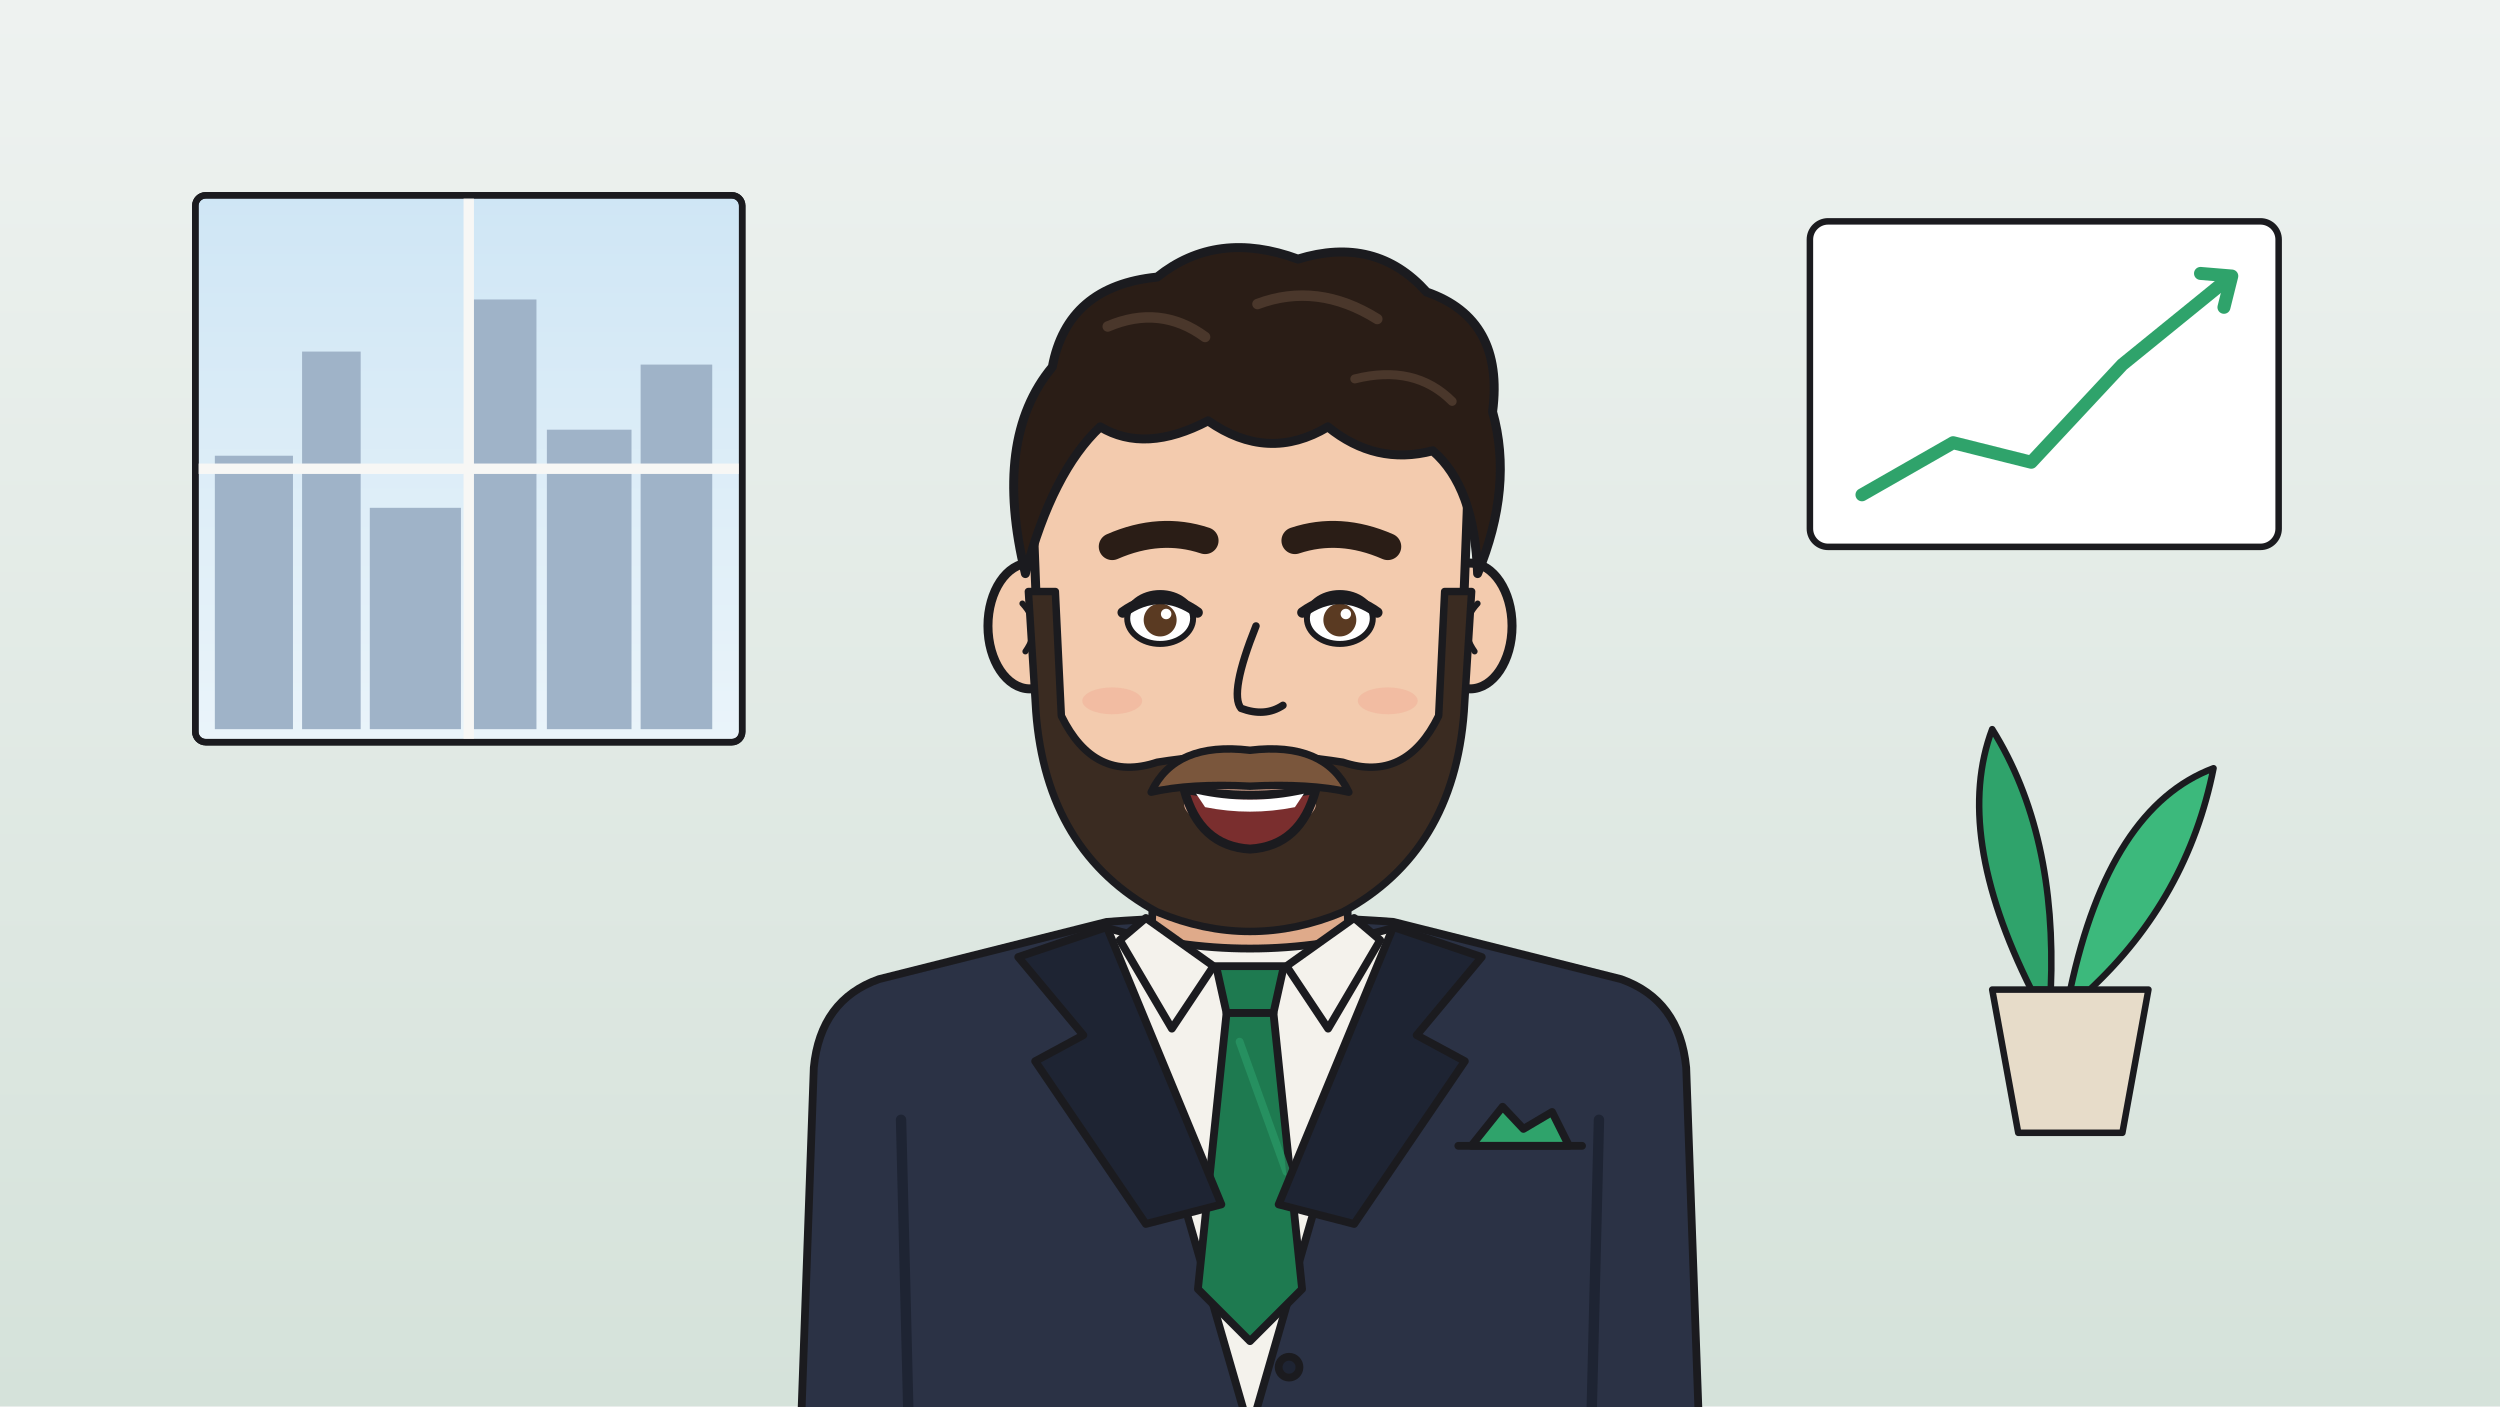
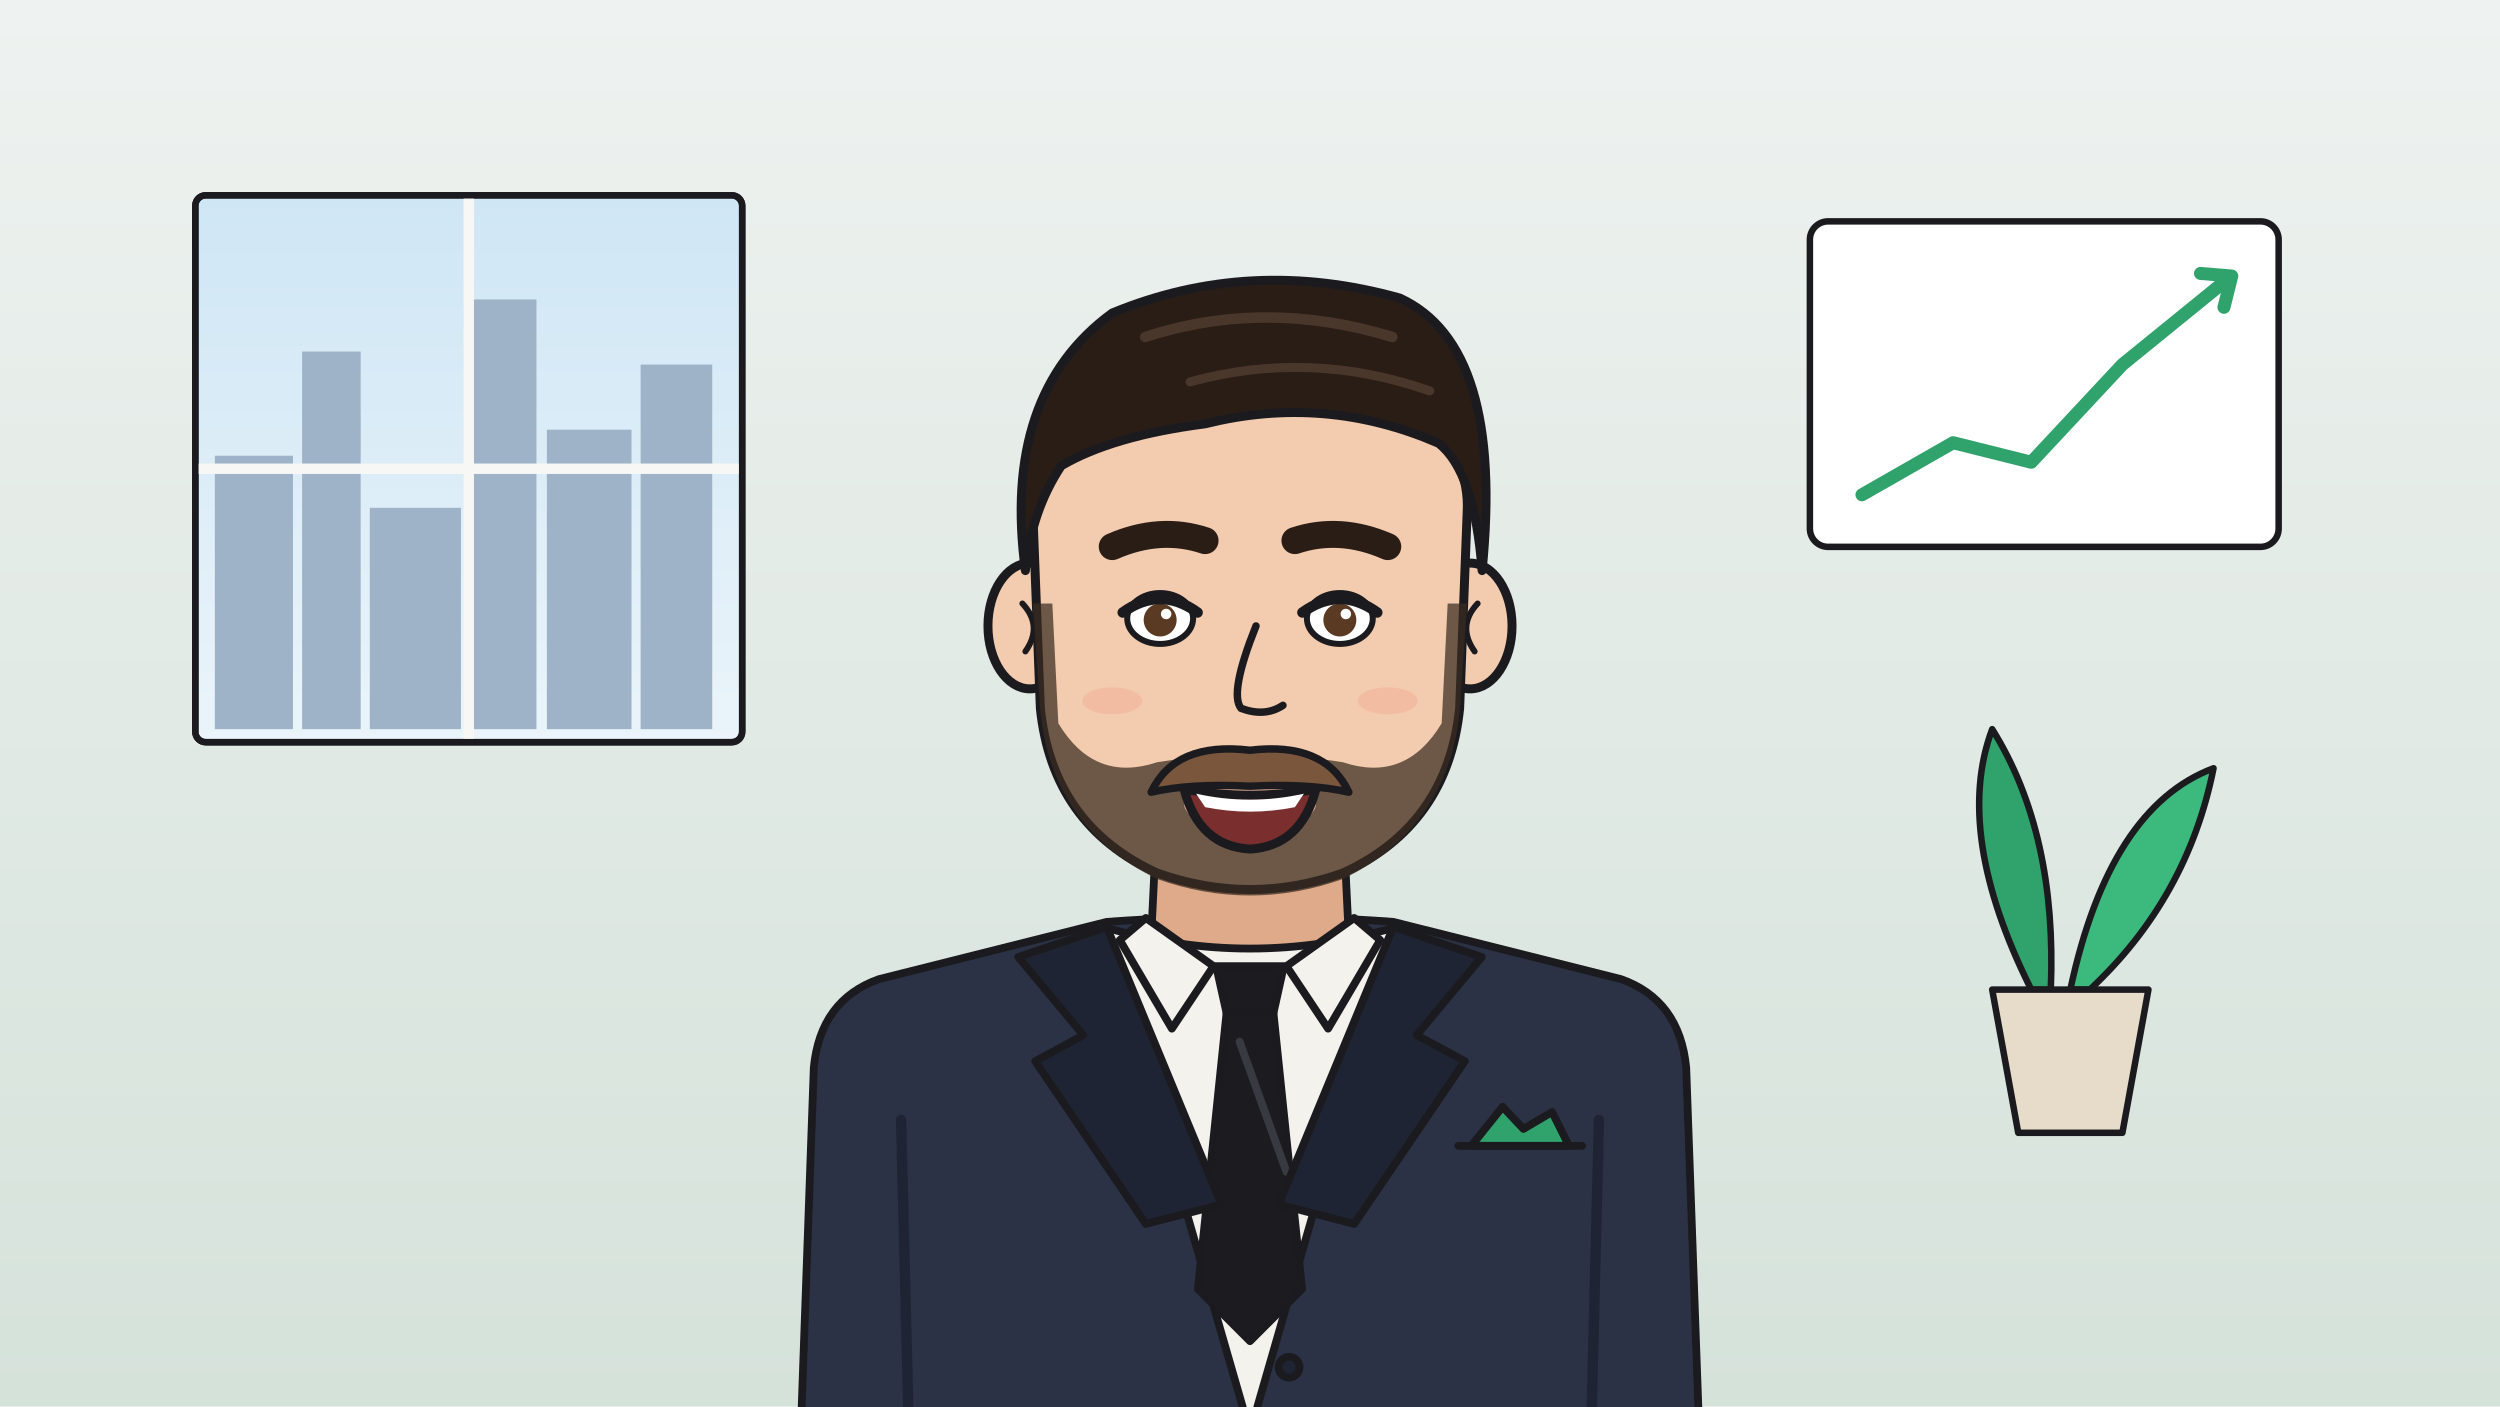
<svg xmlns="http://www.w3.org/2000/svg" width="1920" height="1080" viewBox="0 0 1920 1080">
  <defs>
    <linearGradient id="bg" x1="0" y1="0" x2="0" y2="1">
      <stop offset="0" stop-color="#EEF2F0" />
      <stop offset="1" stop-color="#D5E2DA" />
    </linearGradient>
    <linearGradient id="sky" x1="0" y1="0" x2="0" y2="1">
      <stop offset="0" stop-color="#CFE6F5" />
      <stop offset="1" stop-color="#EAF4FA" />
    </linearGradient>
  </defs>
  <rect width="1920" height="1080" fill="url(#bg)" />
  <g stroke="#1B1B1F" stroke-width="5" stroke-linejoin="round">
    <rect x="150" y="150" width="420" height="420" rx="8" fill="url(#sky)" />
    <g stroke="none">
      <rect x="165" y="350" width="60" height="210" fill="#9FB3C8" />
      <rect x="232" y="270" width="45" height="290" fill="#9FB3C8" />
      <rect x="284" y="390" width="70" height="170" fill="#9FB3C8" />
      <rect x="362" y="230" width="50" height="330" fill="#9FB3C8" />
      <rect x="420" y="330" width="65" height="230" fill="#9FB3C8" />
      <rect x="492" y="280" width="55" height="280" fill="#9FB3C8" />
    </g>
    <path d="M360 150 L360 570 M150 360 L570 360" fill="none" stroke-width="8" stroke="#F7F7F5" />
    <rect x="150" y="150" width="420" height="420" rx="8" fill="none" />
  </g>
  <g stroke="#1B1B1F" stroke-width="5" stroke-linejoin="round" fill="none">
    <rect x="1390" y="170" width="360" height="250" rx="14" fill="#FFFFFF" />
    <path d="M1430 380 L1500 340 L1560 355 L1630 280 L1710 215" stroke="#2FA36B" stroke-width="10" stroke-linecap="round" />
    <path d="M1690 210 L1714 212 L1708 236" stroke="#2FA36B" stroke-width="10" stroke-linecap="round" />
  </g>
  <g stroke="#1B1B1F" stroke-width="5" stroke-linejoin="round">
    <path d="M1560 760 Q1500 640 1530 560 Q1580 640 1575 760 Z" fill="#2FA36B" />
    <path d="M1590 760 Q1620 620 1700 590 Q1680 690 1605 760 Z" fill="#3CB97C" />
    <path d="M1530 760 L1650 760 L1630 870 L1550 870 Z" fill="#E7DCC9" />
  </g>
  <g stroke="#1B1B1F" stroke-width="6" stroke-linejoin="round" stroke-linecap="round">
    <path d="M615 1100 L625 820 Q630 768 675 752              L850 708 Q960 700 1070 708 L1245 752              Q1290 768 1295 820 L1305 1100 Z" fill="#2B3245" />
    <path d="M698 1100 L692 860" fill="none" stroke="#1E2433" stroke-width="8" />
    <path d="M1222 1100 L1228 860" fill="none" stroke="#1E2433" stroke-width="8" />
    <path d="M888 640 L884 722 Q960 760 1036 722 L1032 640 Z" fill="#DFAA8A" />
    <path d="M848 712 L960 1100 L1072 712 Q960 745 848 712 Z" fill="#F4F2EC" />
-     <path d="M934 742 L986 742 L978 778 L942 778 Z" fill="#1E7A50" />
-     <path d="M942 778 L978 778 L1000 990 L960 1030 L920 990 Z" fill="#1E7A50" />
-     <path d="M952 800 L988 900" fill="none" stroke="#2A9A67" stroke-width="6" opacity="0.7" />
+     <path d="M934 742 L986 742 L978 778 L942 778 Z" fill="#1C1C20" />
+     <path d="M942 778 L978 778 L1000 990 L960 1030 L920 990 Z" fill="#1C1C20" />
+     <path d="M952 800 L988 900" fill="none" stroke="#3C3C46" stroke-width="6" opacity="0.9" />
    <path d="M880 705 L932 742 L900 790 L860 722 Z" fill="#F4F2EC" />
    <path d="M1040 705 L988 742 L1020 790 L1060 722 Z" fill="#F4F2EC" />
    <polygon points="850 712 938 925 880 940 795 815 832 795 782 735" fill="#1E2433" />
    <polygon points="1070 712 982 925 1040 940 1125 815 1088 795 1138 735" fill="#1E2433" />
    <path d="M1130 880 L1205 880 L1192 854 L1170 867 L1154 850 Z" fill="#2FA36B" />
    <path d="M1120 880 L1215 880" fill="none" />
    <circle cx="990" cy="1050" r="8" fill="#1E2433" />
  </g>
  <g transform="translate(0 25) translate(960 450) scale(1.15) translate(-960 -450)">
    <g stroke="#1B1B1F" stroke-width="6" stroke-linejoin="round" stroke-linecap="round">
      <ellipse cx="813" cy="455" rx="28" ry="42" fill="#F3CBAE" />
      <ellipse cx="1107" cy="455" rx="28" ry="42" fill="#F3CBAE" />
      <path d="M808 440 Q822 455 810 472" fill="none" stroke-width="4" />
      <path d="M1112 440 Q1098 455 1110 472" fill="none" stroke-width="4" />
      <path d="M815 380 Q810 300 960 288 Q1110 300 1105 380              L1100 510 Q1092 588 1022 620 Q960 642 898 620              Q828 588 820 510 Z" fill="#F3CBAE" />
-       <path d="M812 432 L817 512 Q824 606 898 646 Q960 672 1022 646              Q1096 606 1103 512 L1108 432 L1090 432 L1086 515 Q1064 560 1022 546              Q960 536 898 546 Q856 560 834 515 L830 432 Z" fill="#3A2B21" stroke-width="5" />
+       <path d="M815 440 L820 512 Q828 590 898 624 Q960 646 1022 624              Q1092 590 1100 512 L1105 440 L1092 440 L1088 520 Q1064 560 1022 546              Q960 536 898 546 Q856 560 832 520 L828 440 Z" fill="#3A2B21" fill-opacity="0.72" stroke="none" />
      <ellipse cx="960" cy="574" rx="44" ry="17" fill="#E2AE96" stroke="none" />
-       <path d="M810 420 Q788 330 828 282 Q838 228 898 222              Q938 190 992 210 Q1044 194 1078 232 Q1130 250 1122 312              Q1136 362 1112 420 Q1110 362 1082 338 Q1044 348 1012 322              Q972 346 932 318 Q890 340 860 322 Q828 352 810 420 Z" fill="#2A1D16" />
-       <path d="M865 255 Q900 240 930 262" fill="none" stroke="#4A372B" stroke-width="7" />
-       <path d="M965 240 Q1005 225 1045 250" fill="none" stroke="#4A372B" stroke-width="7" />
-       <path d="M1030 290 Q1070 280 1095 305" fill="none" stroke="#4A372B" stroke-width="6" />
+       <path d="M810 418 Q794 300 868 246 Q960 208 1060 236              Q1130 268 1115 418 Q1110 352 1086 333              Q1010 300 930 320 Q868 328 834 348 Q814 378 810 418 Z" fill="#2A1D16" />
+       <path d="M890 262 Q970 236 1055 262" fill="none" stroke="#4A372B" stroke-width="7" />
+       <path d="M920 292 Q1000 270 1080 298" fill="none" stroke="#4A372B" stroke-width="6" />
      <path d="M964 455 Q946 500 954 510 Q970 516 982 508" fill="none" stroke-width="5" />
      <ellipse cx="868" cy="505" rx="20" ry="9" fill="#EE9C86" opacity="0.30" stroke="none" />
      <ellipse cx="1052" cy="505" rx="20" ry="9" fill="#EE9C86" opacity="0.30" stroke="none" />
    </g>
    <ellipse cx="900" cy="450" rx="22" ry="17" fill="#FFFFFF" stroke="#1B1B1F" stroke-width="4" />
    <circle cx="900" cy="451" r="11" fill="#5A3A22" />
    <circle cx="904" cy="447" r="3.5" fill="#FFFFFF" />
    <path d="M875 446 Q900 428 925 446" fill="none" stroke="#1B1B1F" stroke-width="7" stroke-linecap="round" />
    <ellipse cx="1020" cy="450" rx="22" ry="17" fill="#FFFFFF" stroke="#1B1B1F" stroke-width="4" />
    <circle cx="1020" cy="451" r="11" fill="#5A3A22" />
    <circle cx="1024" cy="447" r="3.5" fill="#FFFFFF" />
    <path d="M995 446 Q1020 428 1045 446" fill="none" stroke="#1B1B1F" stroke-width="7" stroke-linecap="round" />
    <path d="M868 402 Q900 388 930 398" fill="none" stroke="#2A1D16" stroke-width="18" stroke-linecap="round" />
    <path d="M1052 402 Q1020 388 990 398" fill="none" stroke="#2A1D16" stroke-width="18" stroke-linecap="round" />
    <path d="M916 564 Q960 572 1004 564 Q994 602 960 604 Q926 602 916 564 Z" fill="#7A2E2E" stroke="#1B1B1F" stroke-width="6" stroke-linejoin="round" />
    <path d="M924 567 Q960 575 996 567 L990 576 Q960 582 930 576 Z" fill="#FFFFFF" />
    <path d="M894 566 Q910 532 960 538 Q1010 532 1026 566 Q1000 560 960 562 Q920 560 894 566 Z" fill="#7A563C" stroke="#1B1B1F" stroke-width="5" stroke-linejoin="round" />
  </g>
</svg>
